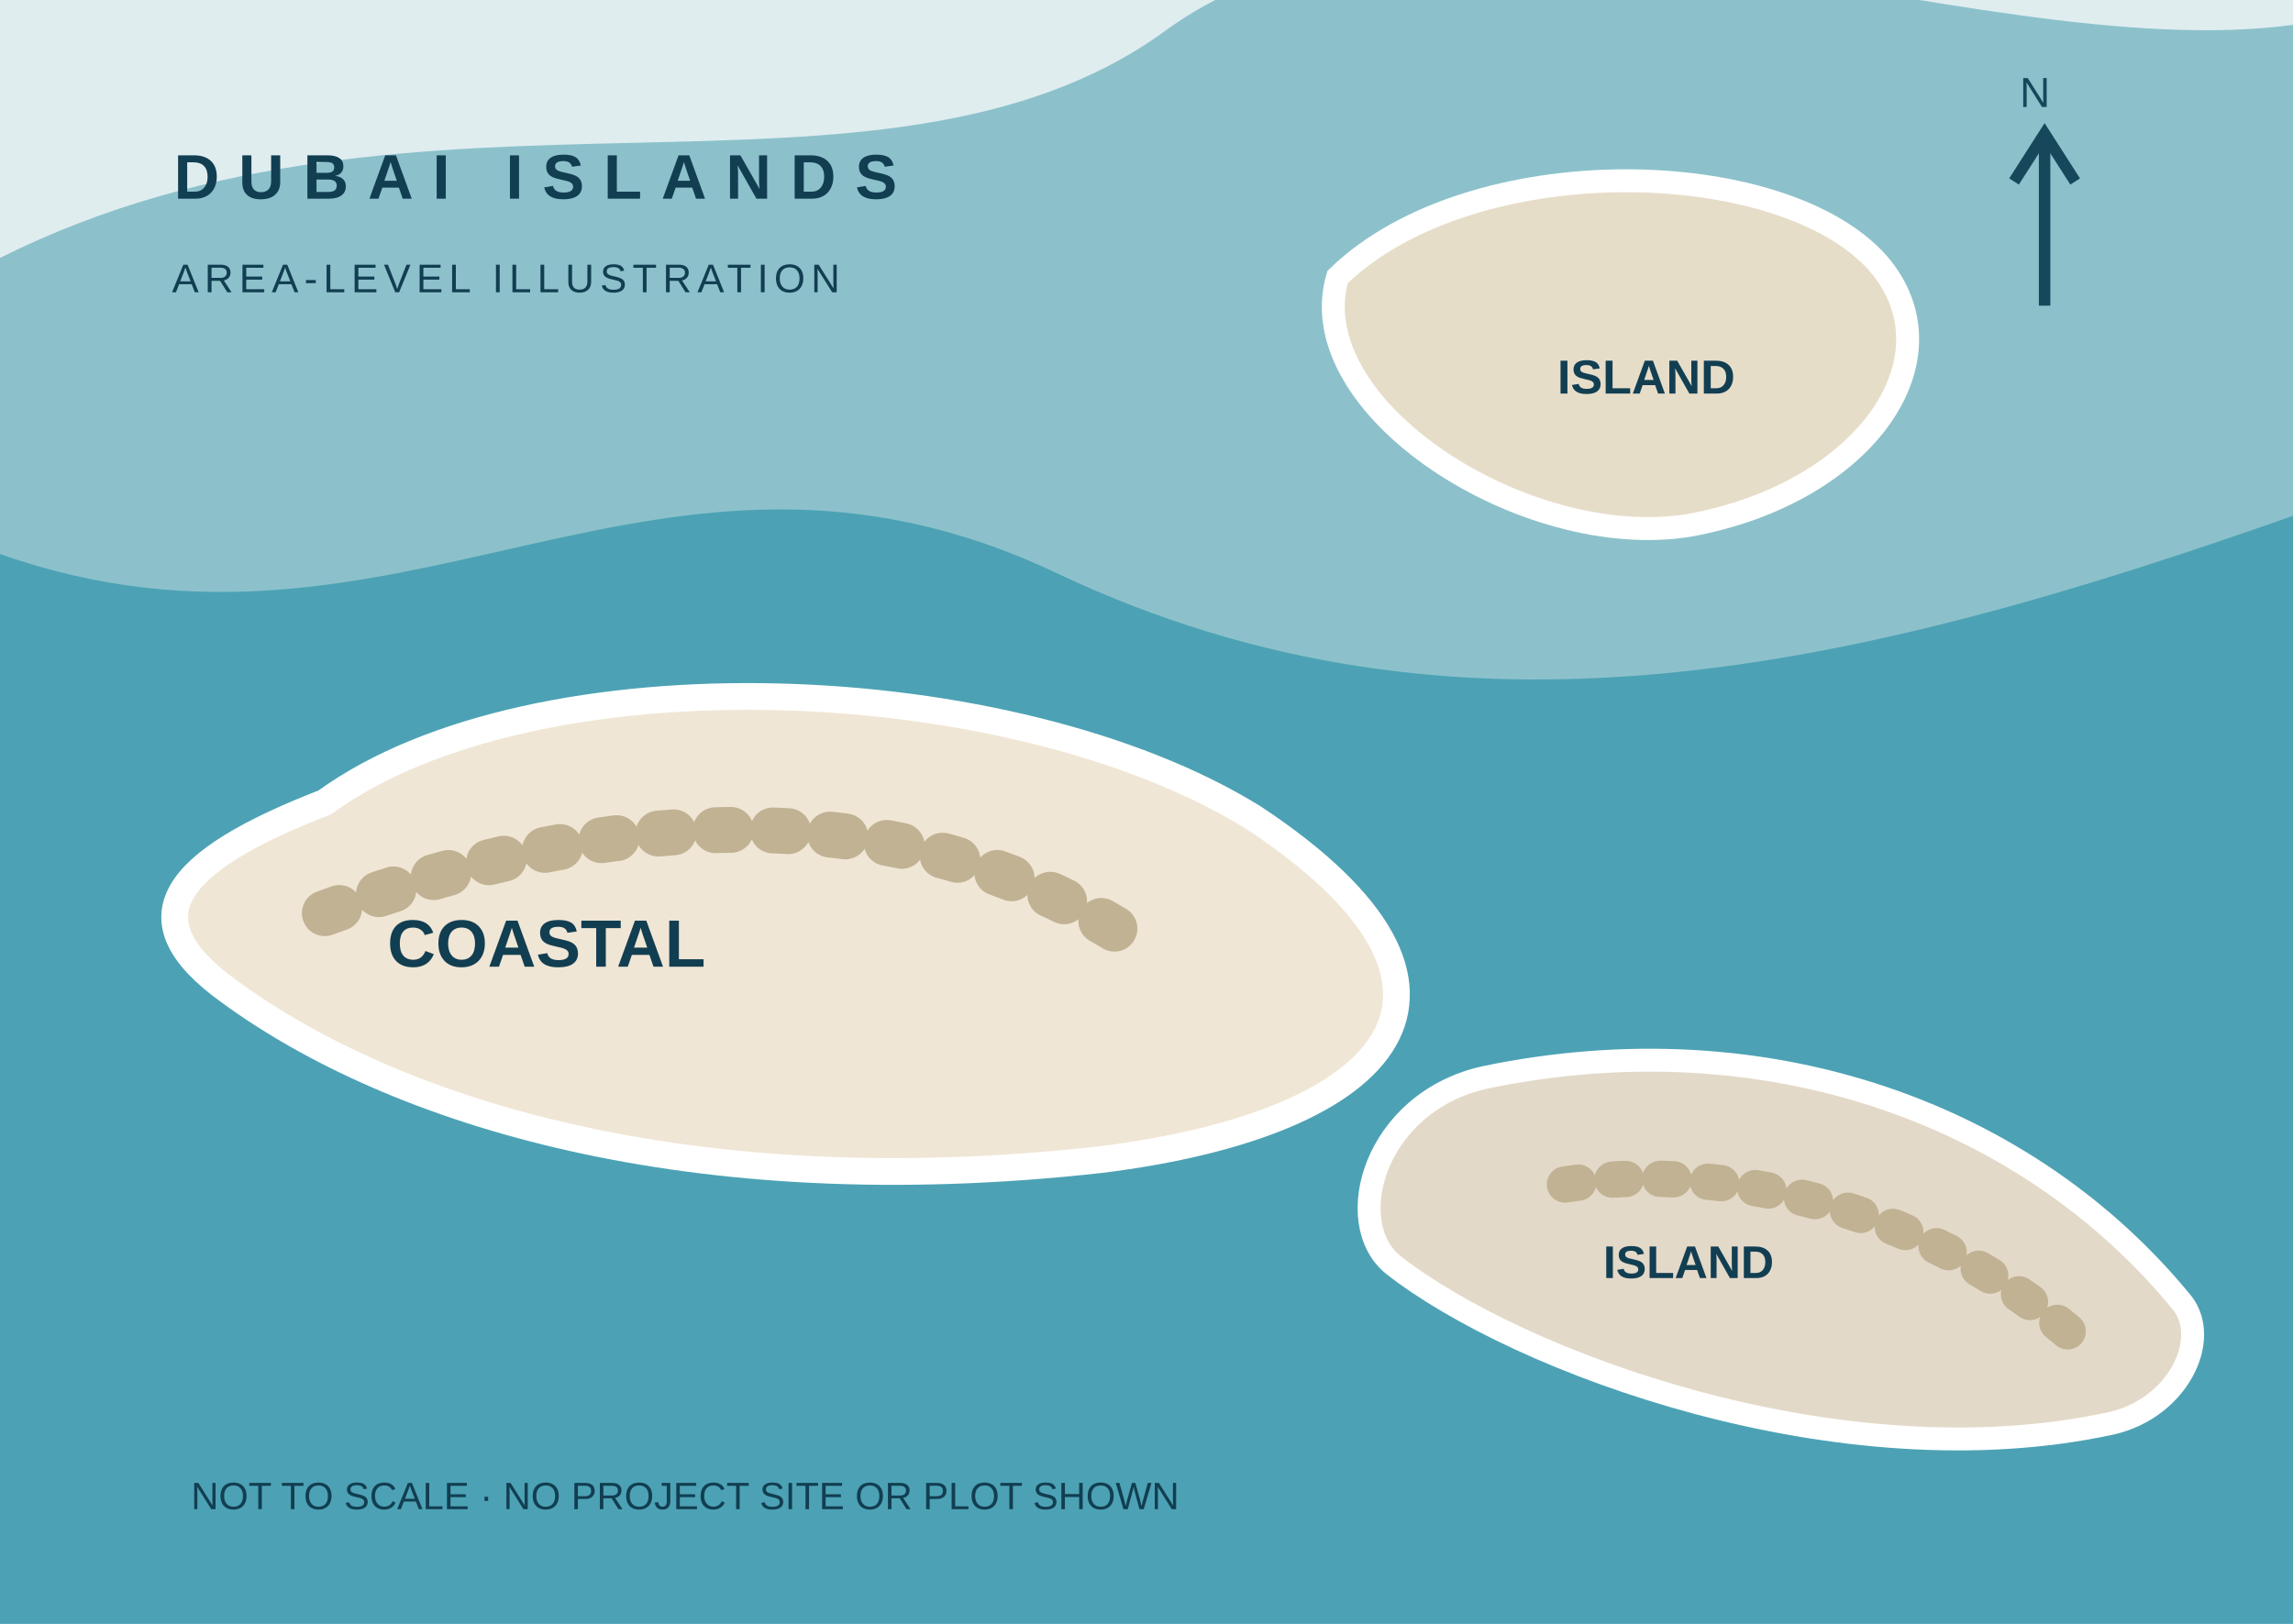
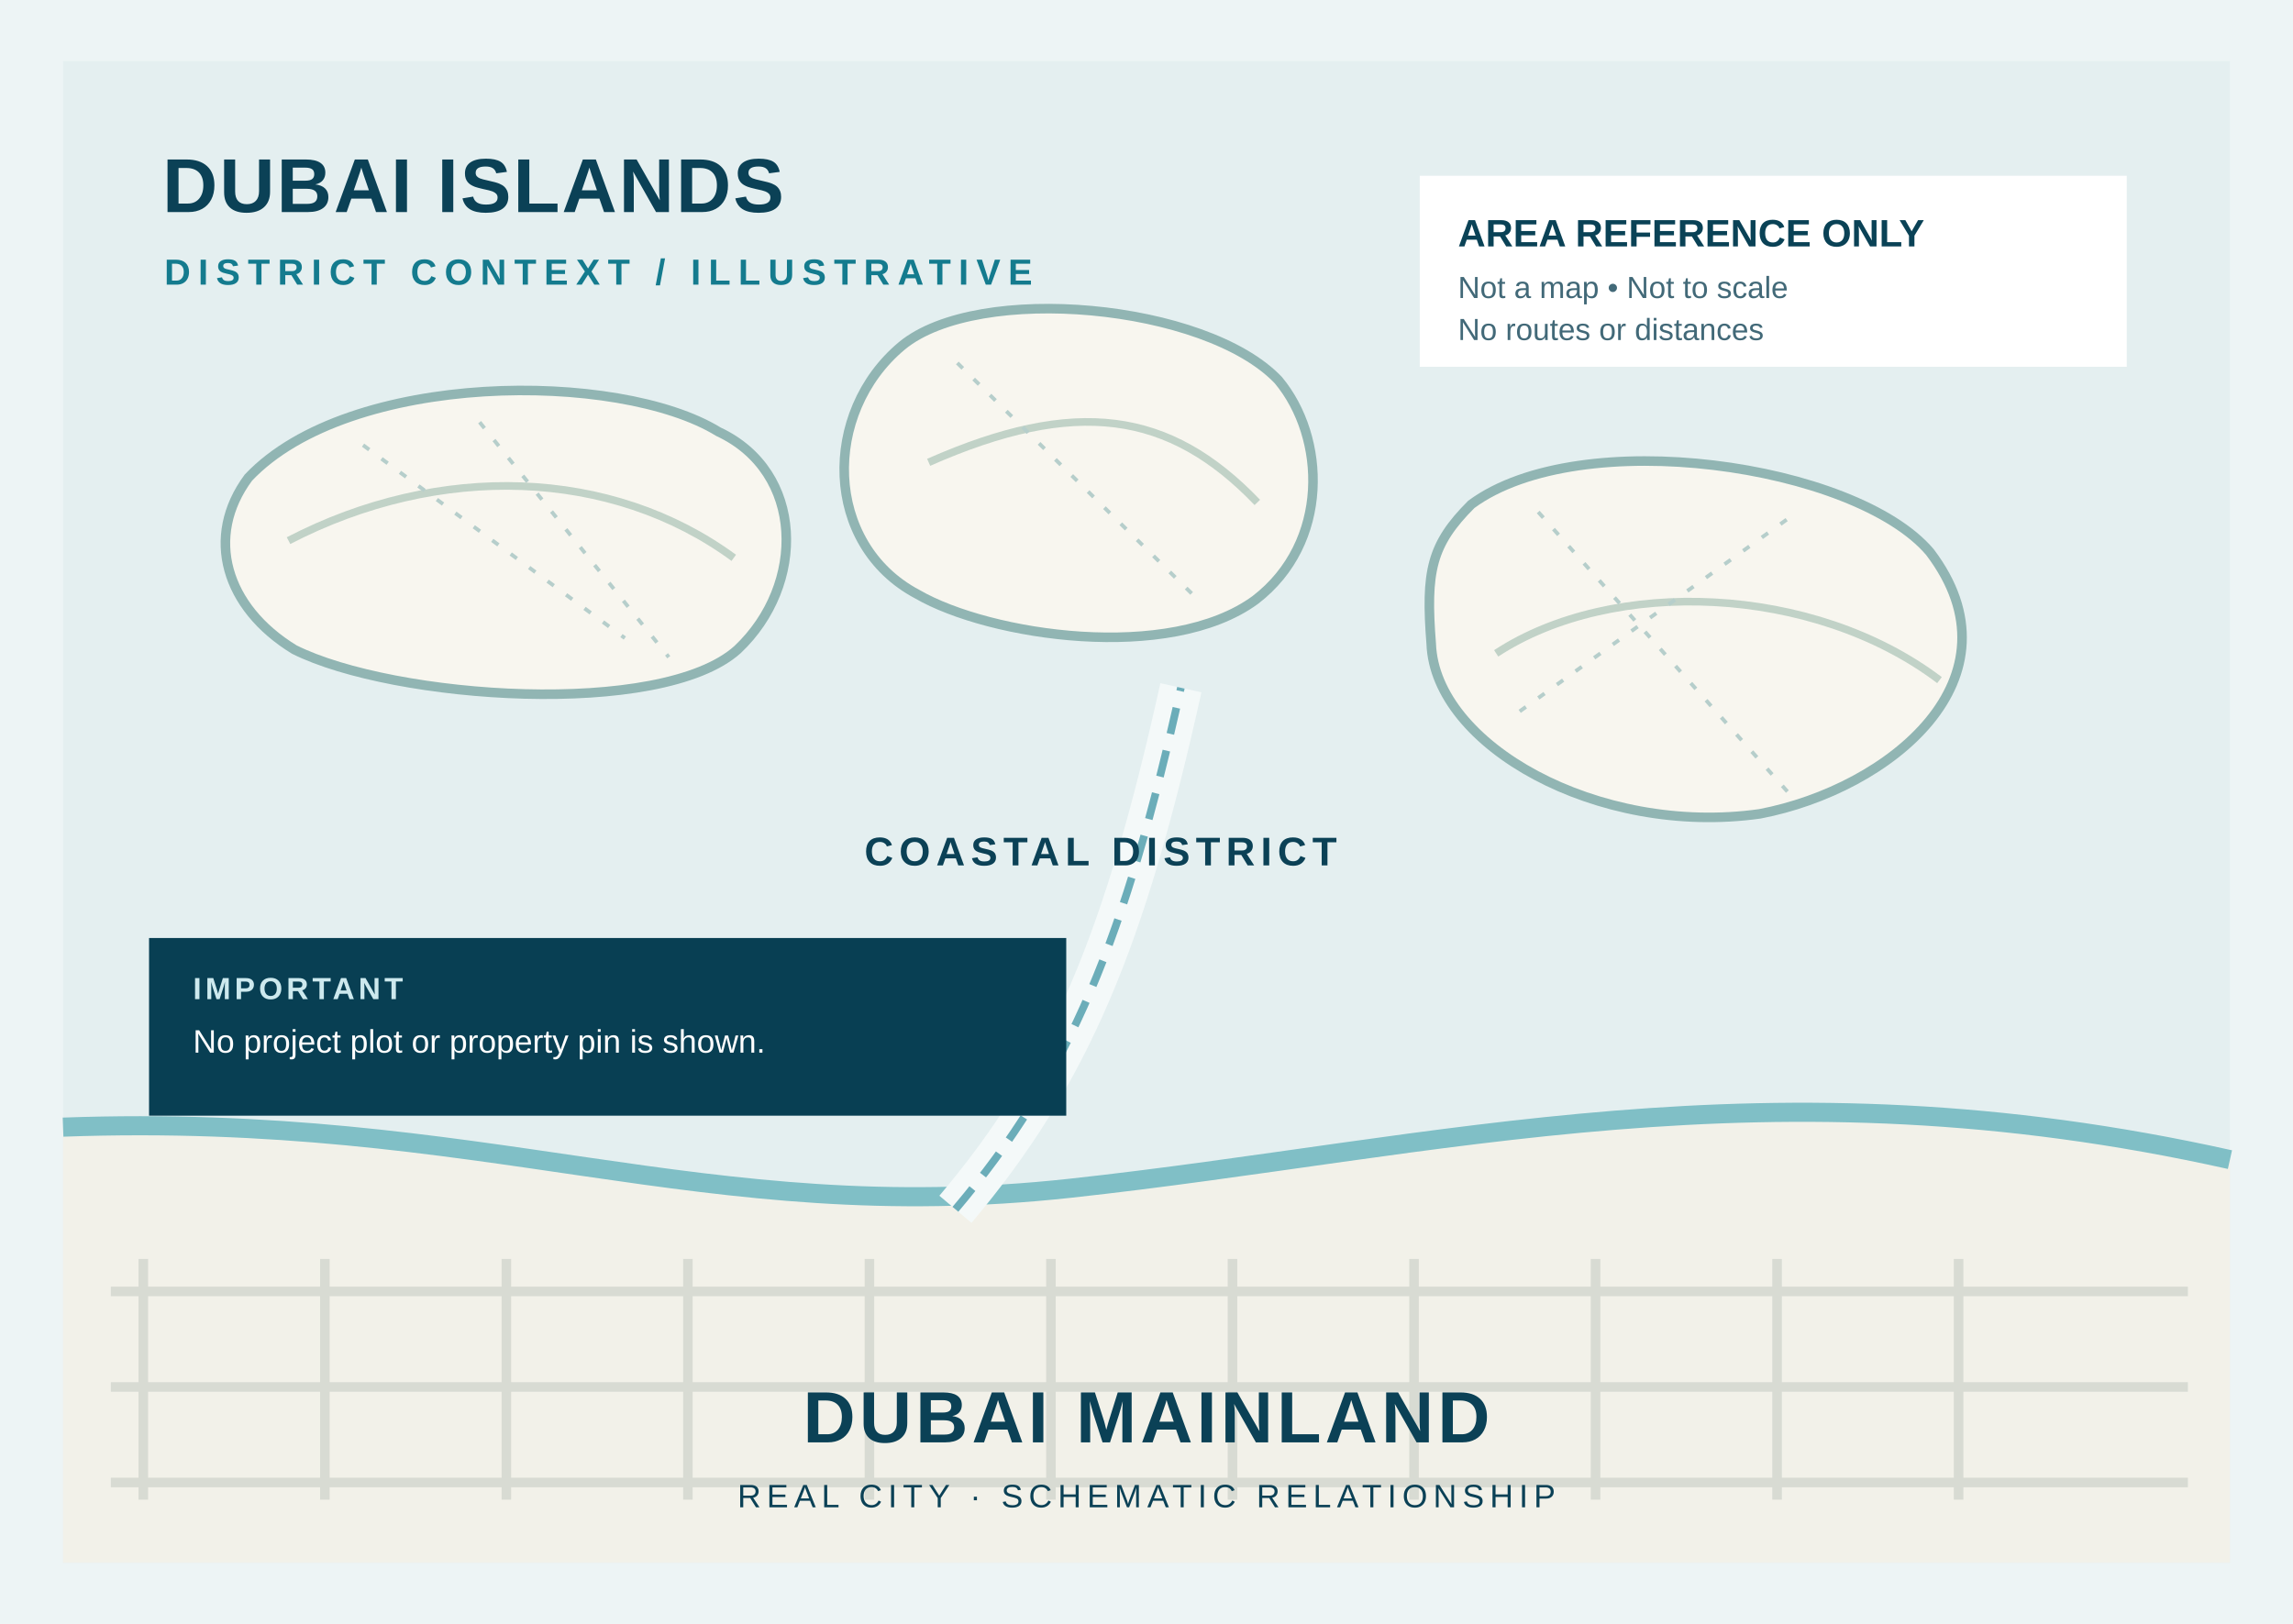
- <svg xmlns="http://www.w3.org/2000/svg" viewBox="0 0 1200 850" role="img" aria-labelledby="title desc">
-   <rect width="1200" height="850" fill="#dfedef" />
-   <path d="M0 135C220 25 462 124 610 16s420 20 590-3v837H0Z" fill="#8cc1cb" />
-   <path d="M0 290c210 74 342-90 553 10s420 50 647-30v580H0Z" fill="#4ca2b4" />
-   <path d="M170 420C280 340 530 350 656 428c136 90 73 160-80 179-215 24-370-25-456-88-53-38-30-68 50-99Z" fill="#f0e6d5" stroke="#fff" stroke-width="14" />
-   <path d="M700 145c70-68 233-64 283-7 42 49-6 120-99 137-86 14-204-62-184-130Z" fill="#e6ddc9" stroke="#fff" stroke-width="12" />
-   <path d="M777 564c149-31 285 20 365 118 15 19-2 55-37 63-142 31-311-32-376-83-27-22-10-85 48-98Z" fill="#e3d9c8" stroke="#fff" stroke-width="12" />
-   <path d="M170 478c145-54 294-66 418 11" fill="none" stroke="#c0b293" stroke-width="24" stroke-linecap="round" stroke-dasharray="8 22" />
-   <path d="M819 620c73-11 183 6 269 82" fill="none" stroke="#c0b293" stroke-width="19" stroke-linecap="round" stroke-dasharray="7 18" />
-   <g fill="#123e52" font-family="Arial,sans-serif">
-     <text x="91" y="104" font-size="33" font-weight="700" letter-spacing="10">DUBAI ISLANDS</text>
-     <text x="90" y="153" font-size="21" letter-spacing="3">AREA-LEVEL ILLUSTRATION</text>
-     <text x="286" y="506" font-size="35" font-weight="700" text-anchor="middle">COASTAL</text>
-     <text x="815" y="206" font-size="25" font-weight="700">ISLAND</text>
-     <text x="839" y="669" font-size="24" font-weight="700">ISLAND</text>
-     <text x="100" y="790" font-size="20">NOT TO SCALE  ·  NO PROJECT SITE OR PLOT SHOWN</text>
+ <svg xmlns="http://www.w3.org/2000/svg" viewBox="0 0 1200 850" width="1200" height="850" role="img" aria-labelledby="title desc">
+   <rect width="1200" height="850" fill="#edf4f5" />
+   <rect x="33" y="32" width="1134" height="786" fill="#e4eff0" />
+   <path d="M33 590C255 582 367 643 560 622S925 553 1167 607V818H33Z" fill="#f2f1e9" />
+   <path d="M33 590C255 582 367 643 560 622S925 553 1167 607" fill="none" stroke="#80bfc6" stroke-width="10" />
+   <g fill="#f8f6ef" stroke="#91b5b3" stroke-width="5">
+     <path d="M130 250C183 194 324 194 376 226C421 247 422 306 386 340C346 376 206 366 154 340C118 318 107 281 130 250Z" />
+     <path d="M472 181C512 148 631 159 669 199C694 229 696 284 657 314C612 347 518 333 480 311C431 285 430 216 472 181Z" />
+     <path d="M770 264C827 222 971 243 1010 289C1060 355 989 413 921 426C836 438 751 390 749 337C746 299 749 285 770 264Z" />
  </g>
-   <path d="M1070 73v87" stroke="#16475b" stroke-width="6" />
-   <path d="m1054 95 16-25 16 25" fill="none" stroke="#16475b" stroke-width="6" />
-   <text x="1057" y="56" font-size="22" font-family="Arial,sans-serif" fill="#16475b">N</text>
+   <g fill="none" stroke="#b3c9bd" stroke-width="4" opacity=".8">
+     <path d="M151 283C230 242 320 245 384 292" />
+     <path d="M486 242C563 208 612 215 658 263" />
+     <path d="M783 342C844 302 949 306 1015 356" />
+   </g>
+   <g fill="none" stroke="#b6cecb" stroke-width="2" stroke-dasharray="4 8">
+     <path d="M190 233L327 334" />
+     <path d="M251 221L350 344" />
+     <path d="M501 190L624 311" />
+     <path d="M805 268L936 415" />
+     <path d="M935 272L793 374" />
+   </g>
+   <path d="M75 659 v126" stroke="#d8dbd3" stroke-width="5" />
+   <path d="M170 659 v126" stroke="#d8dbd3" stroke-width="5" />
+   <path d="M265 659 v126" stroke="#d8dbd3" stroke-width="5" />
+   <path d="M360 659 v126" stroke="#d8dbd3" stroke-width="5" />
+   <path d="M455 659 v126" stroke="#d8dbd3" stroke-width="5" />
+   <path d="M550 659 v126" stroke="#d8dbd3" stroke-width="5" />
+   <path d="M645 659 v126" stroke="#d8dbd3" stroke-width="5" />
+   <path d="M740 659 v126" stroke="#d8dbd3" stroke-width="5" />
+   <path d="M835 659 v126" stroke="#d8dbd3" stroke-width="5" />
+   <path d="M930 659 v126" stroke="#d8dbd3" stroke-width="5" />
+   <path d="M1025 659 v126" stroke="#d8dbd3" stroke-width="5" />
+   <path d="M58 676H1145" stroke="#d8dbd3" stroke-width="5" />
+   <path d="M58 726H1145" stroke="#d8dbd3" stroke-width="5" />
+   <path d="M58 776H1145" stroke="#d8dbd3" stroke-width="5" />
+   <path d="M500 633C560 562 589 491 618 360" stroke="#f4f9f9" stroke-width="22" fill="none" />
+   <path d="M500 633C560 562 589 491 618 360" stroke="#6badb9" stroke-width="4" stroke-dasharray="14 9" fill="none" />
+   <g font-family="Arial,Helvetica,sans-serif" fill="#0b4156">
+     <text x="85" y="111" font-size="40" font-weight="800" letter-spacing="1">DUBAI ISLANDS</text>
+     <text x="86" y="149" font-size="19" font-weight="700" letter-spacing="4" fill="#147b8e">DISTRICT CONTEXT / ILLUSTRATIVE</text>
+     <text x="576" y="453" font-size="21" font-weight="700" text-anchor="middle" letter-spacing="3">COASTAL DISTRICT</text>
+     <text x="600" y="755" font-size="38" font-weight="800" text-anchor="middle" letter-spacing="2">DUBAI MAINLAND</text>
+     <text x="600" y="789" font-size="17" text-anchor="middle" letter-spacing="3">REAL CITY · SCHEMATIC RELATIONSHIP</text>
+   </g>
+   <rect x="78" y="491" width="480" height="93" fill="#083f53" />
+   <text x="101" y="523" fill="#cde9ee" font-family="Arial,sans-serif" font-size="16" font-weight="700" letter-spacing="2">IMPORTANT</text>
+   <text x="101" y="551" fill="white" font-family="Arial,sans-serif" font-size="17">No project plot or property pin is shown.</text>
+   <rect x="743" y="92" width="370" height="100" fill="#ffffff" />
+   <text x="763" y="129" fill="#0a4256" font-family="Arial,sans-serif" font-size="20" font-weight="800">AREA REFERENCE ONLY</text>
+   <text x="763" y="156" fill="#426978" font-family="Arial,sans-serif" font-size="16">Not a map • Not to scale</text>
+   <text x="763" y="178" fill="#426978" font-family="Arial,sans-serif" font-size="16">No routes or distances</text>
</svg>
